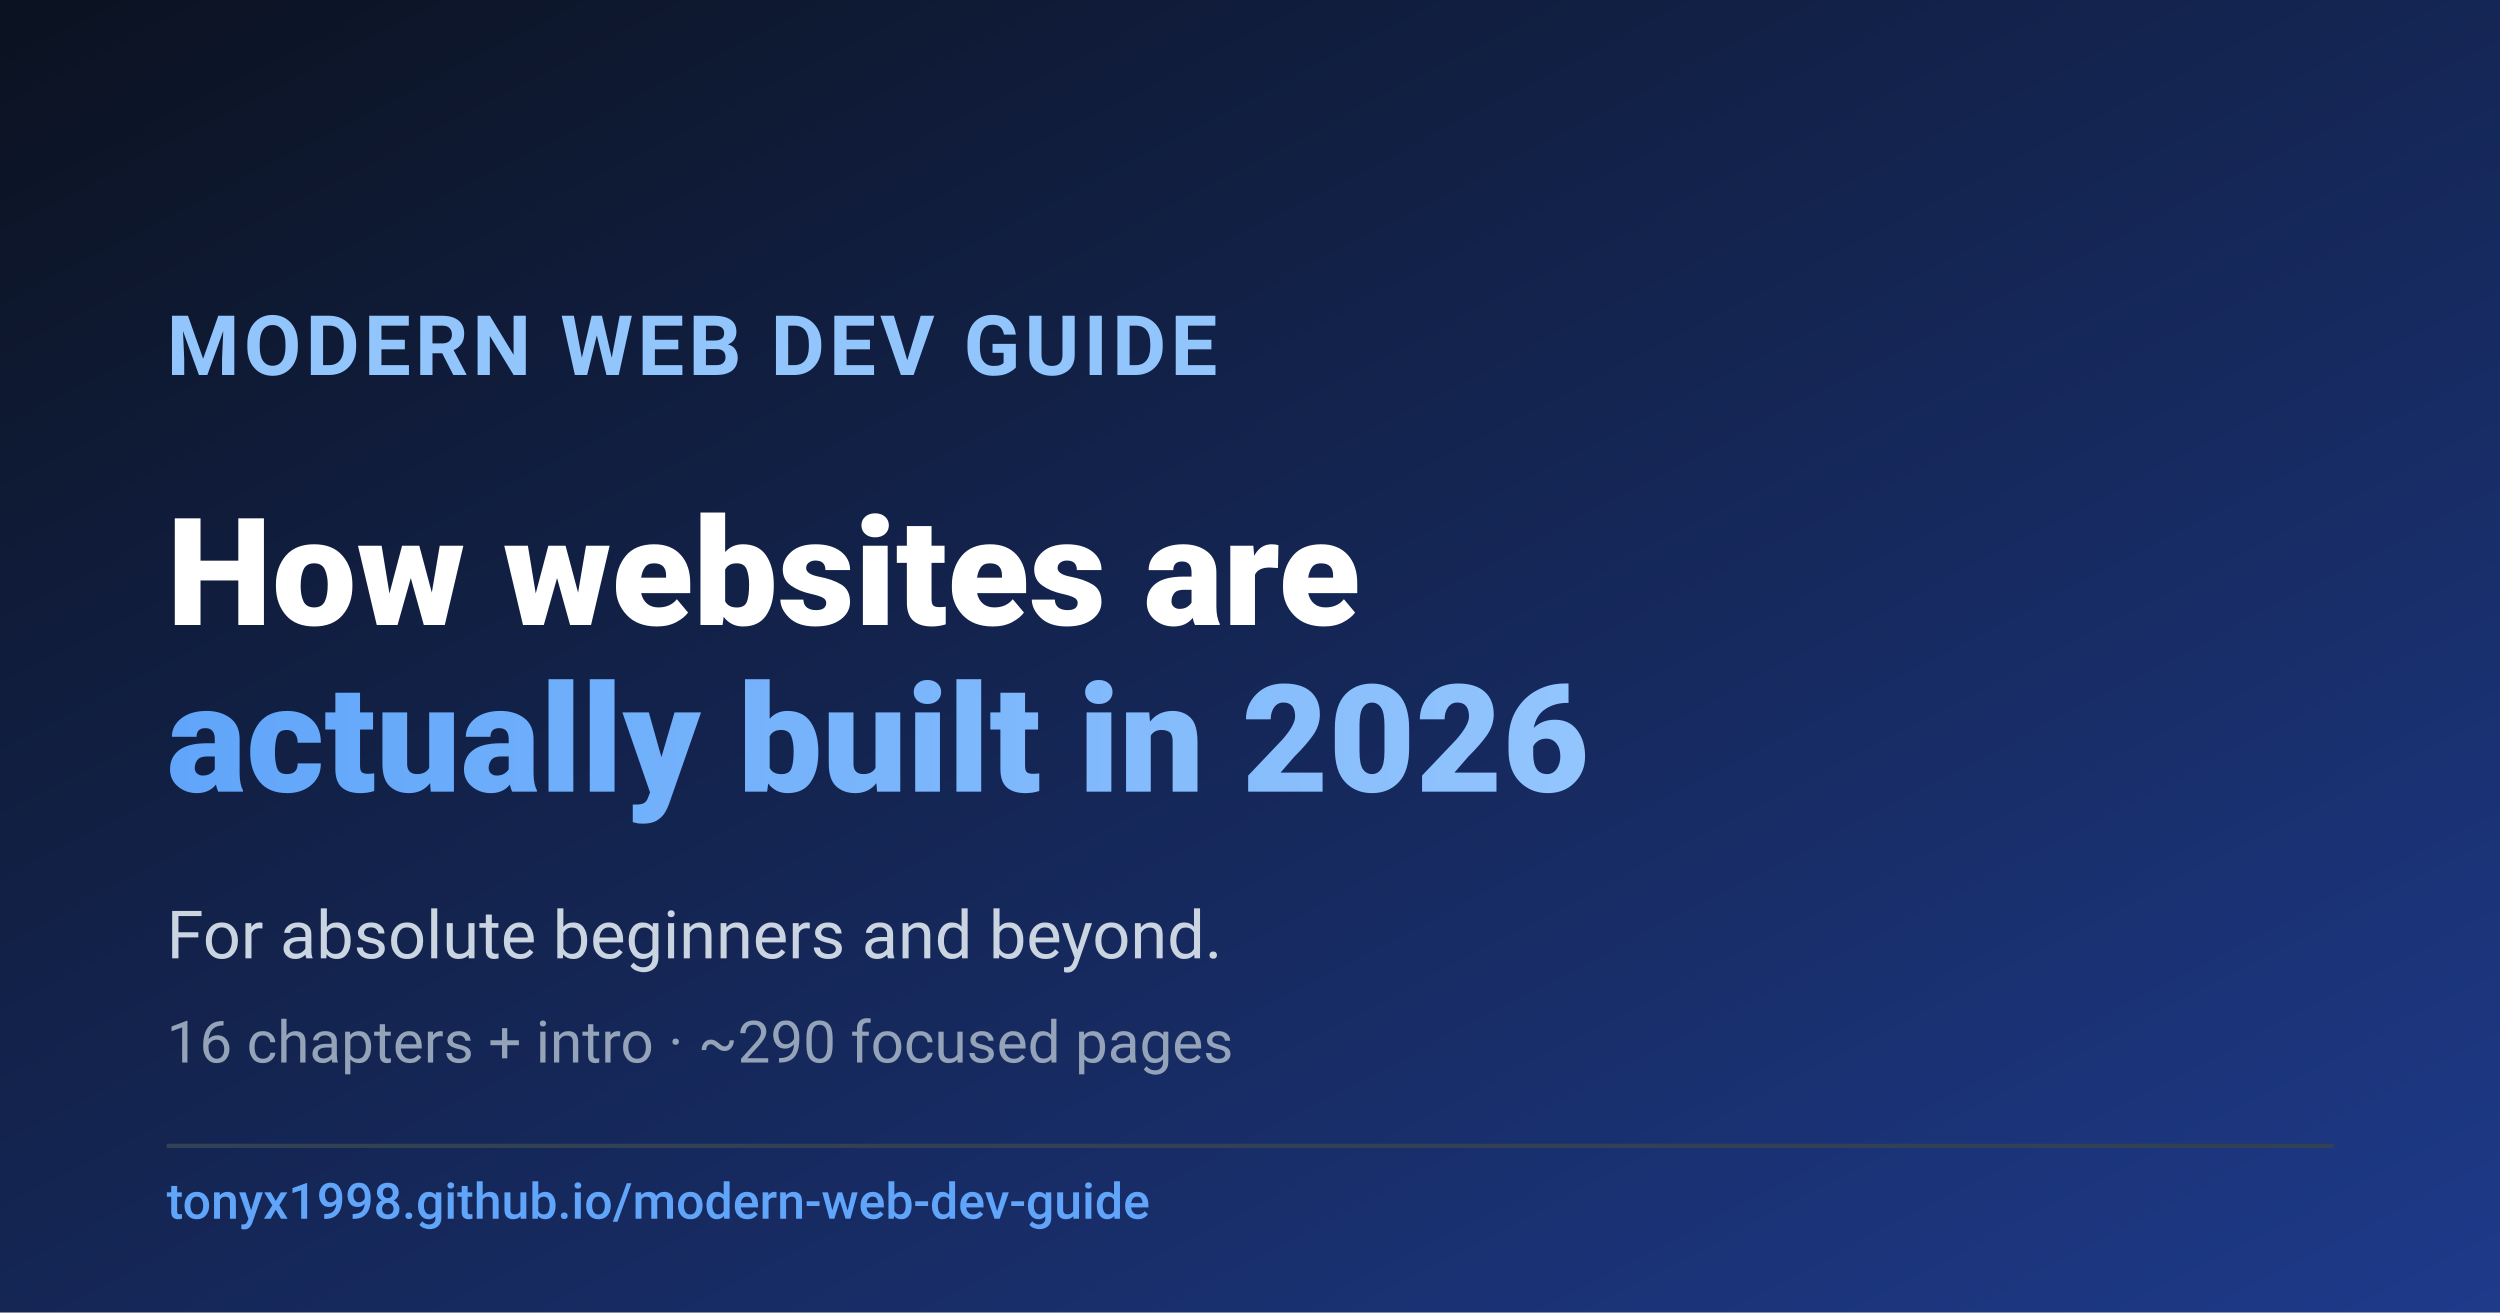
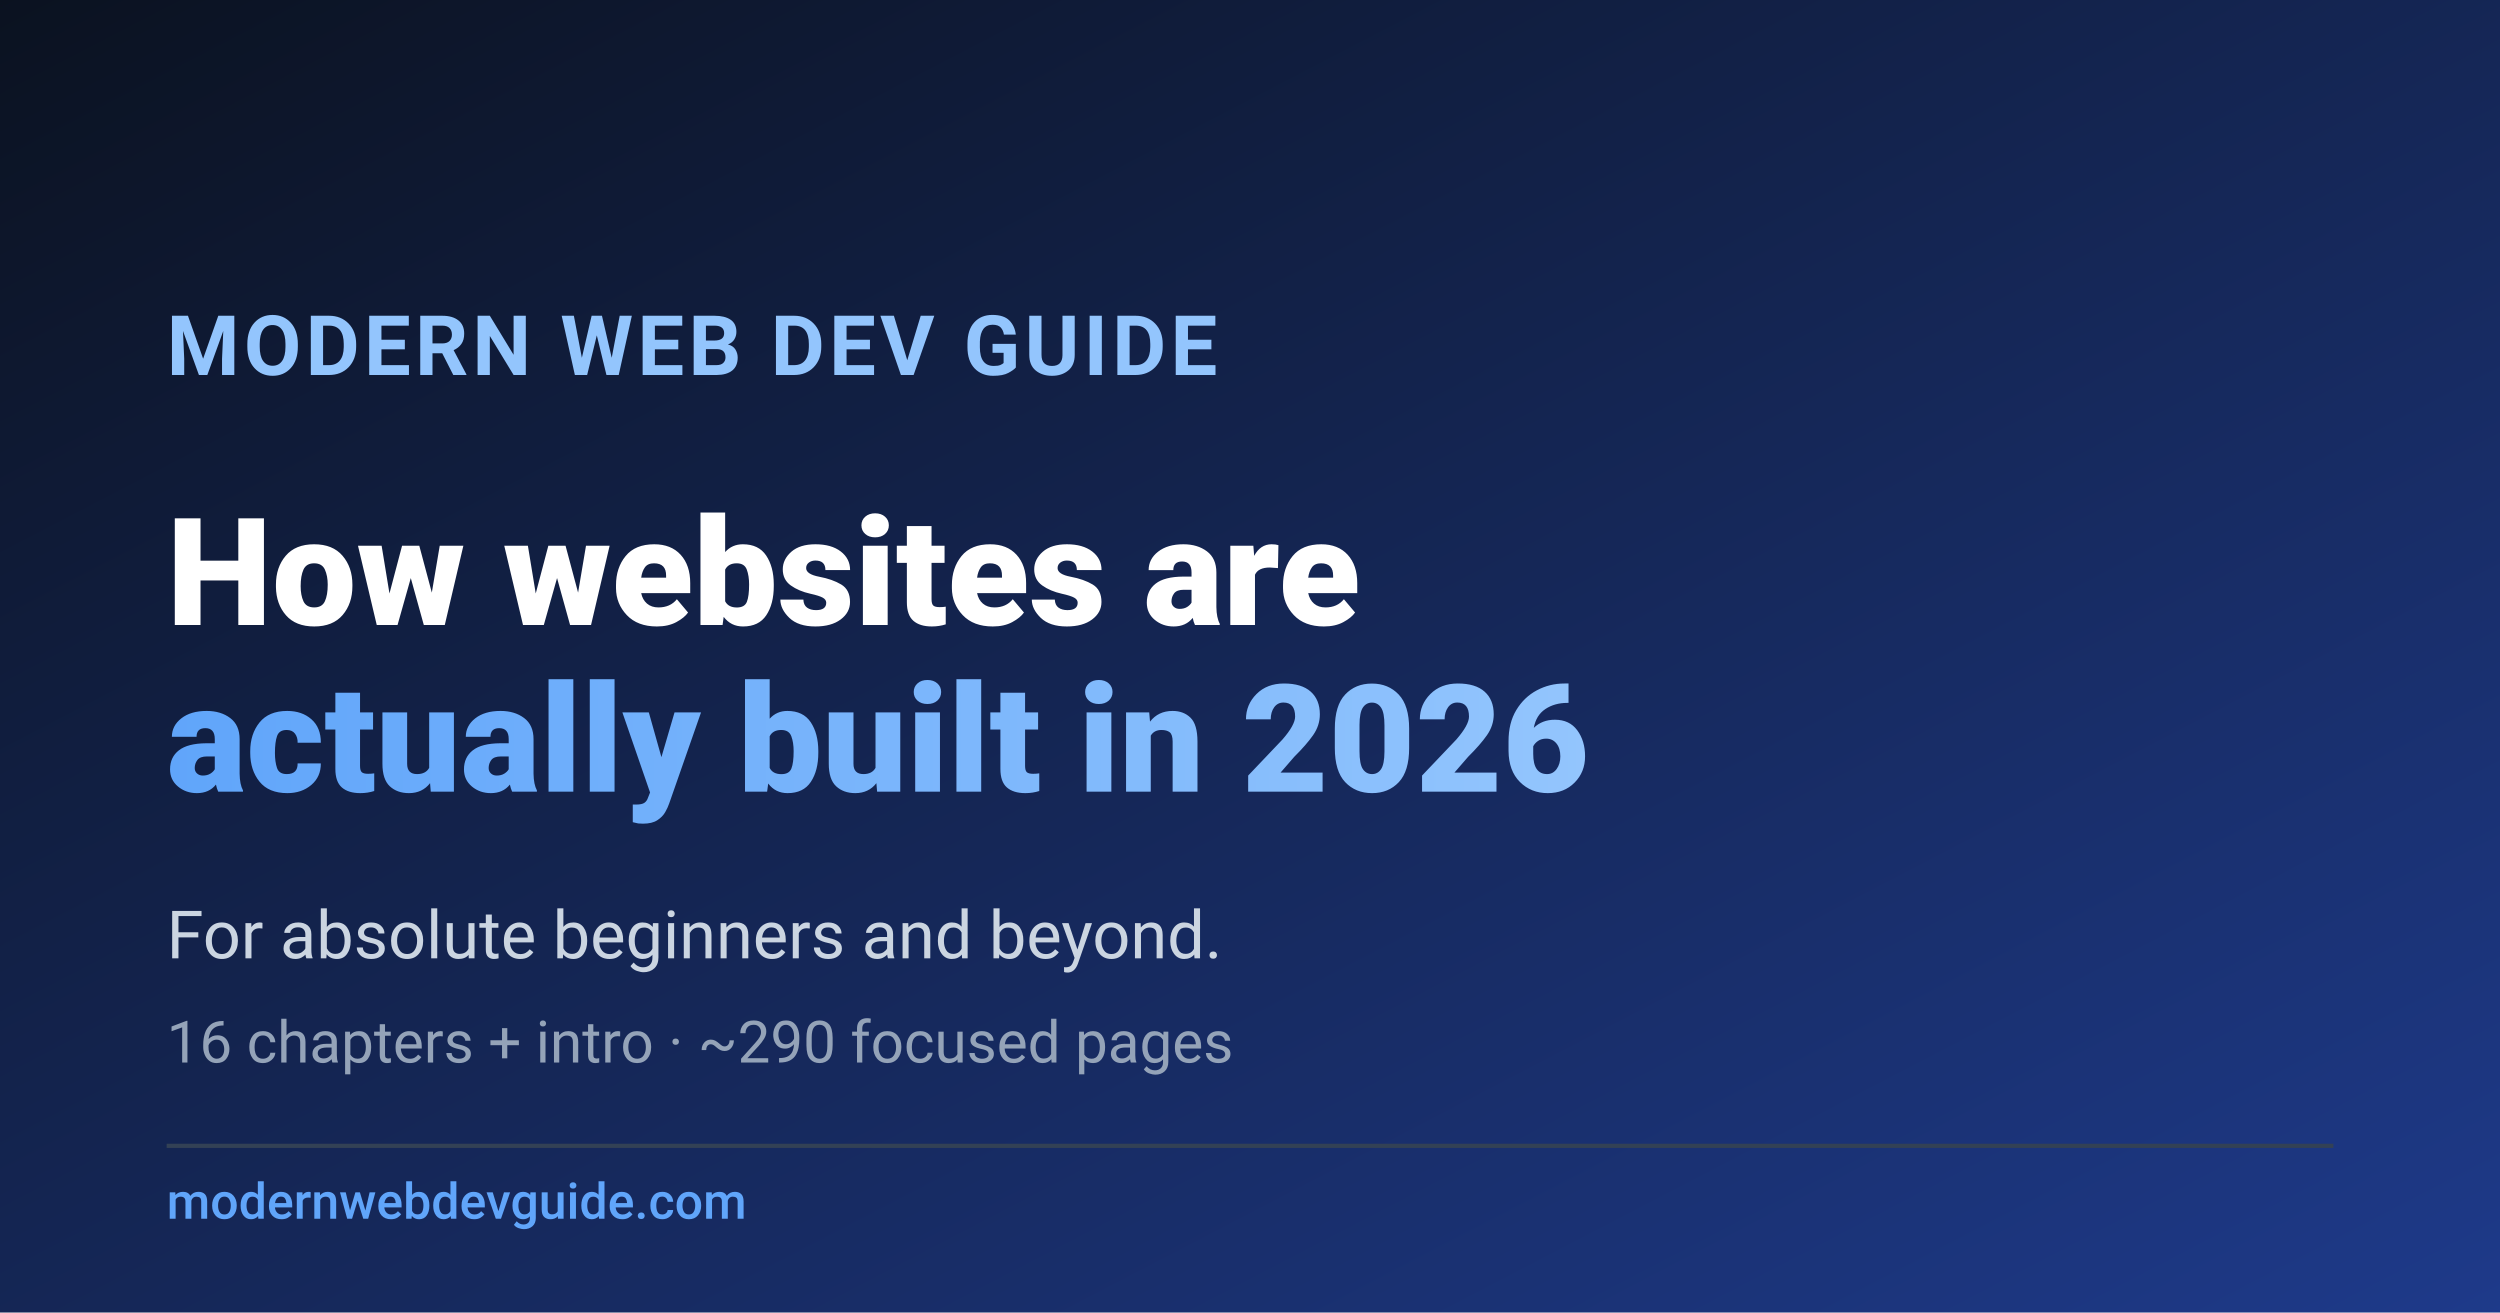
<svg xmlns="http://www.w3.org/2000/svg" viewBox="0 0 1200 630" width="1200" height="630">
  <defs>
    <linearGradient id="bg" x1="0" y1="0" x2="1" y2="1">
      <stop offset="0%" stop-color="#0b1220" />
      <stop offset="100%" stop-color="#1e3a8a" />
    </linearGradient>
    <linearGradient id="accent" x1="0" y1="0" x2="1" y2="0">
      <stop offset="0%" stop-color="#60a5fa" />
      <stop offset="100%" stop-color="#93c5fd" />
    </linearGradient>
  </defs>
  <rect width="1200" height="630" fill="url(#bg)" />
  <g font-family="-apple-system, BlinkMacSystemFont, 'Segoe UI', Roboto, sans-serif">
    <text x="80" y="180" font-size="40" font-weight="600" fill="#93c5fd" letter-spacing="2">MODERN WEB DEV GUIDE</text>
    <text x="80" y="300" font-size="72" font-weight="800" fill="#ffffff">How websites are</text>
    <text x="80" y="380" font-size="72" font-weight="800" fill="url(#accent)">actually built in 2026</text>
    <text x="80" y="460" font-size="32" font-weight="400" fill="#cbd5e1">For absolute beginners and beyond.</text>
    <text x="80" y="510" font-size="28" font-weight="400" fill="#94a3b8">16 chapters + intro · ~290 focused pages</text>
    <line x1="80" y1="550" x2="1120" y2="550" stroke="#334155" stroke-width="2" />
-     <text x="80" y="585" font-size="24" font-weight="500" fill="#60a5fa">tonyx1998.github.io/modern-web-dev-guide</text>
+     <text x="80" y="585" font-size="24" font-weight="500" fill="#60a5fa">modernwebdevguide.com</text>
  </g>
</svg>
